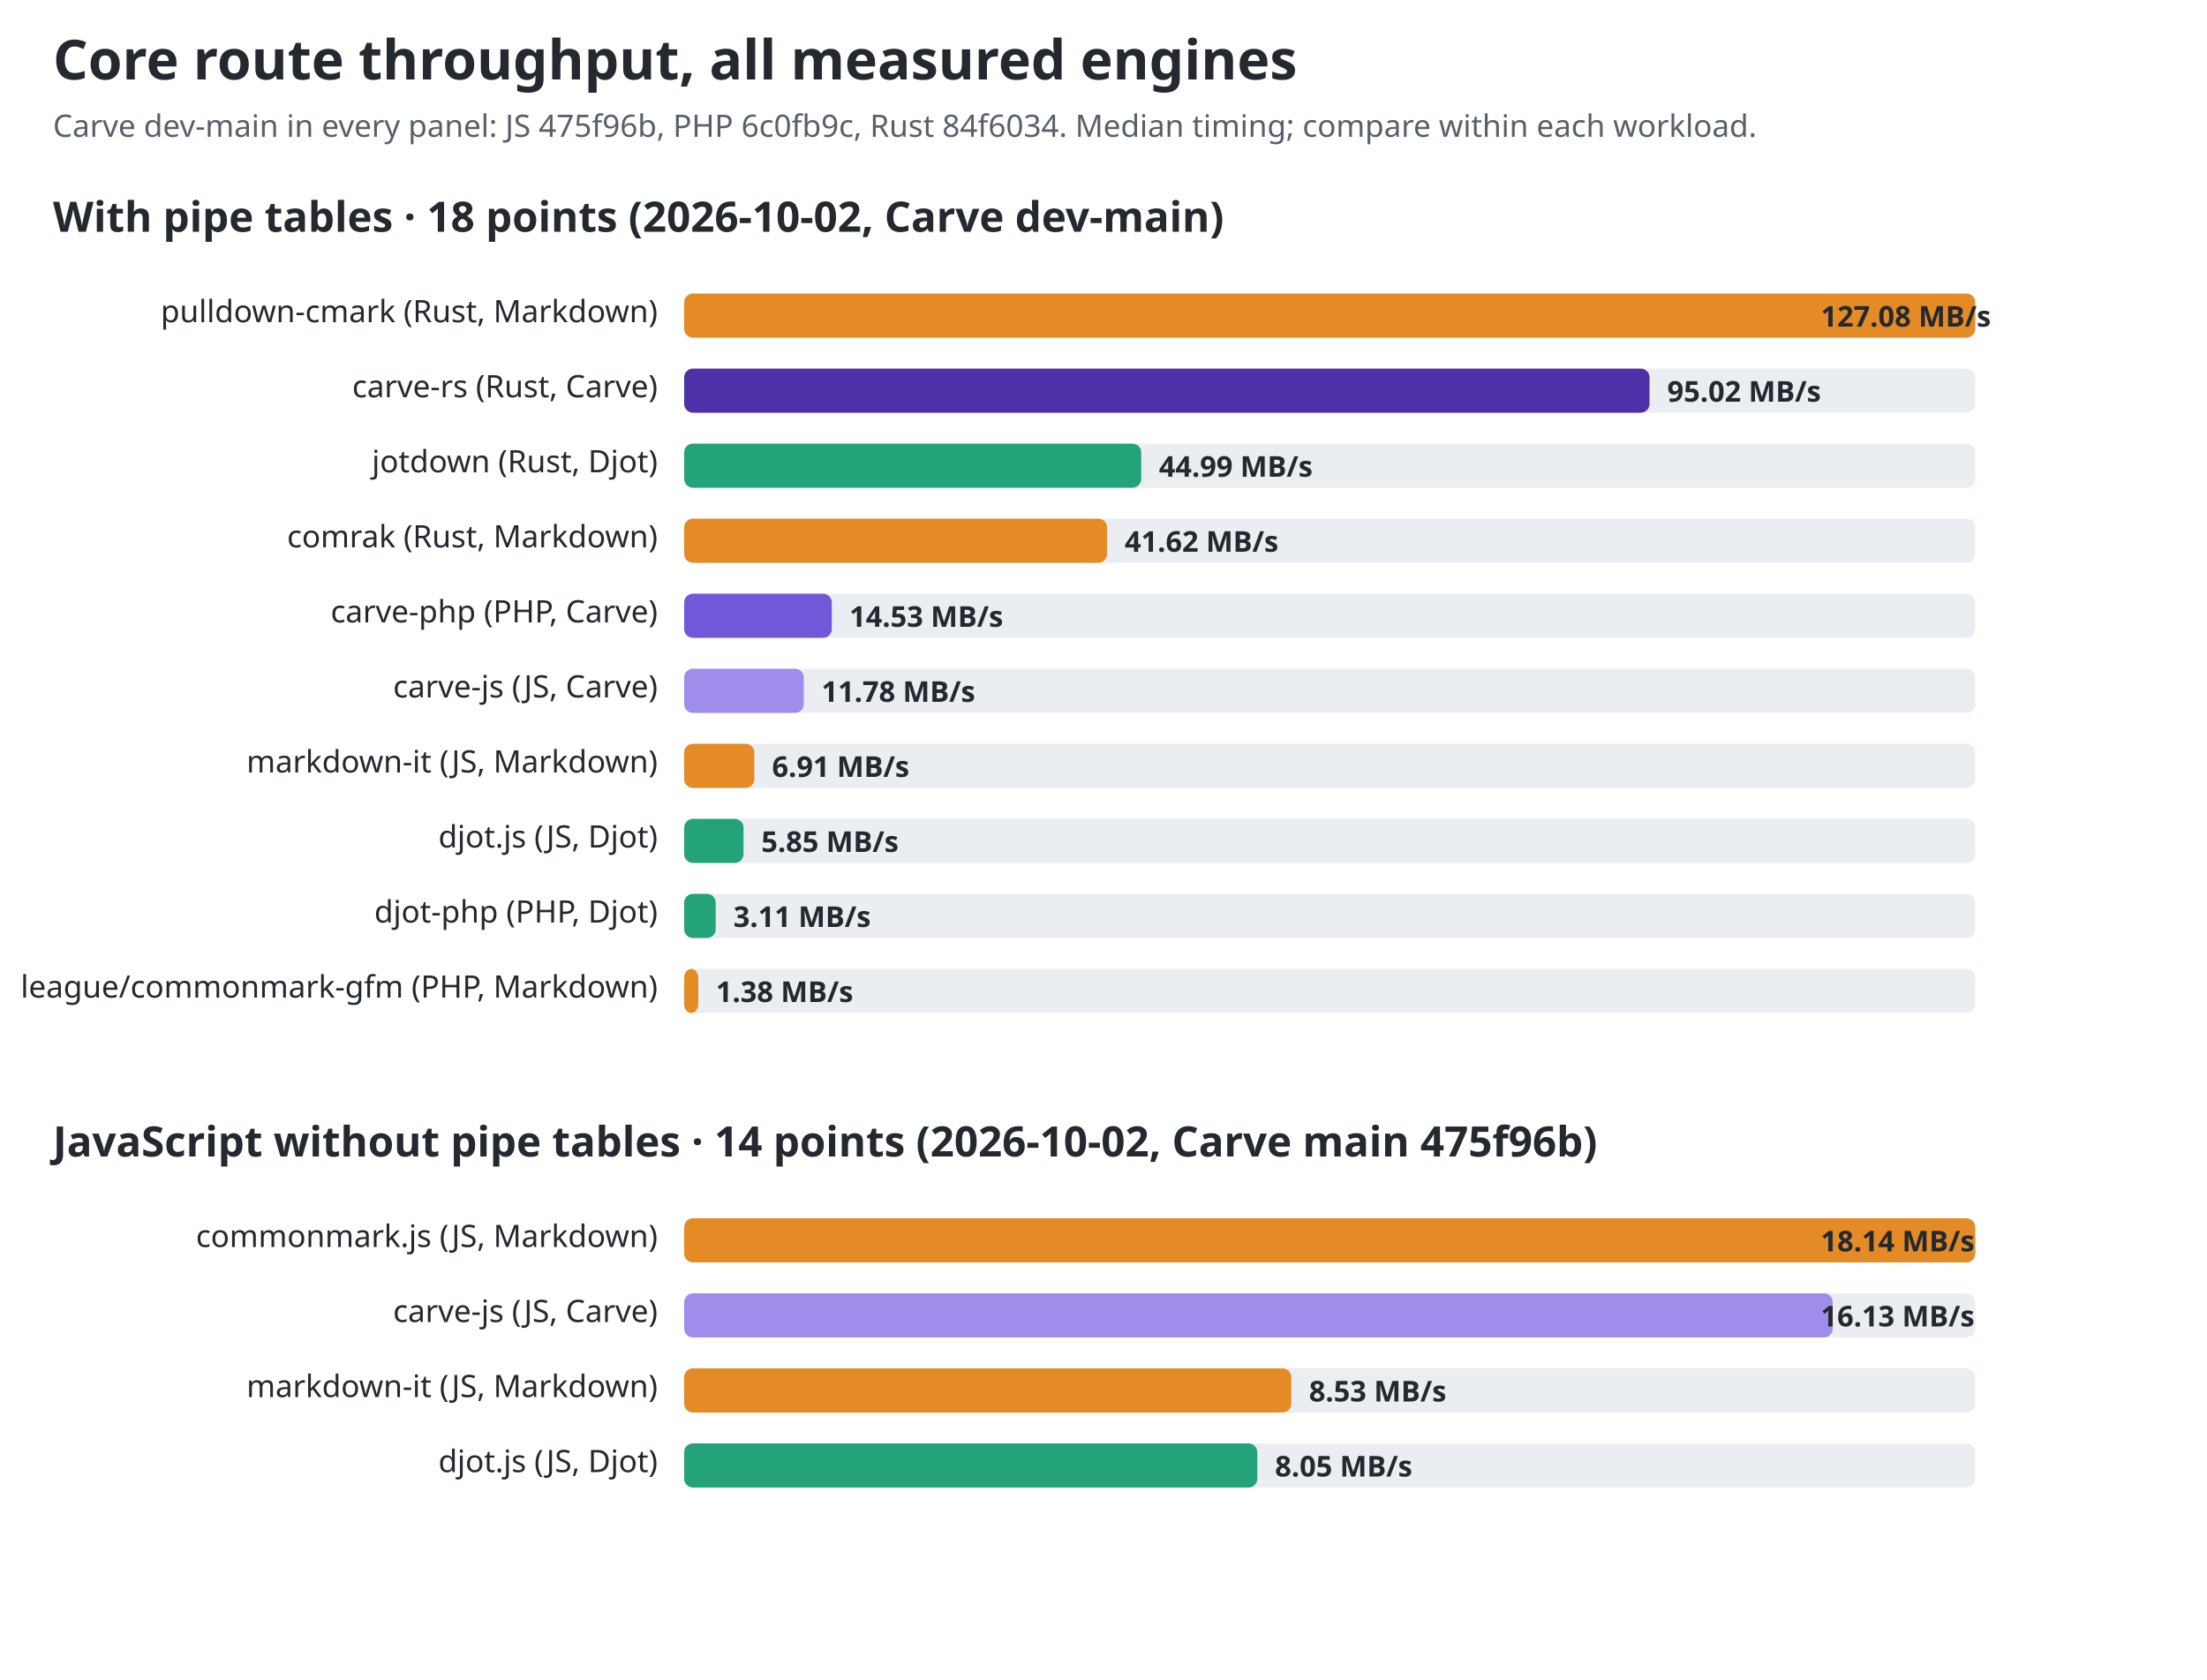
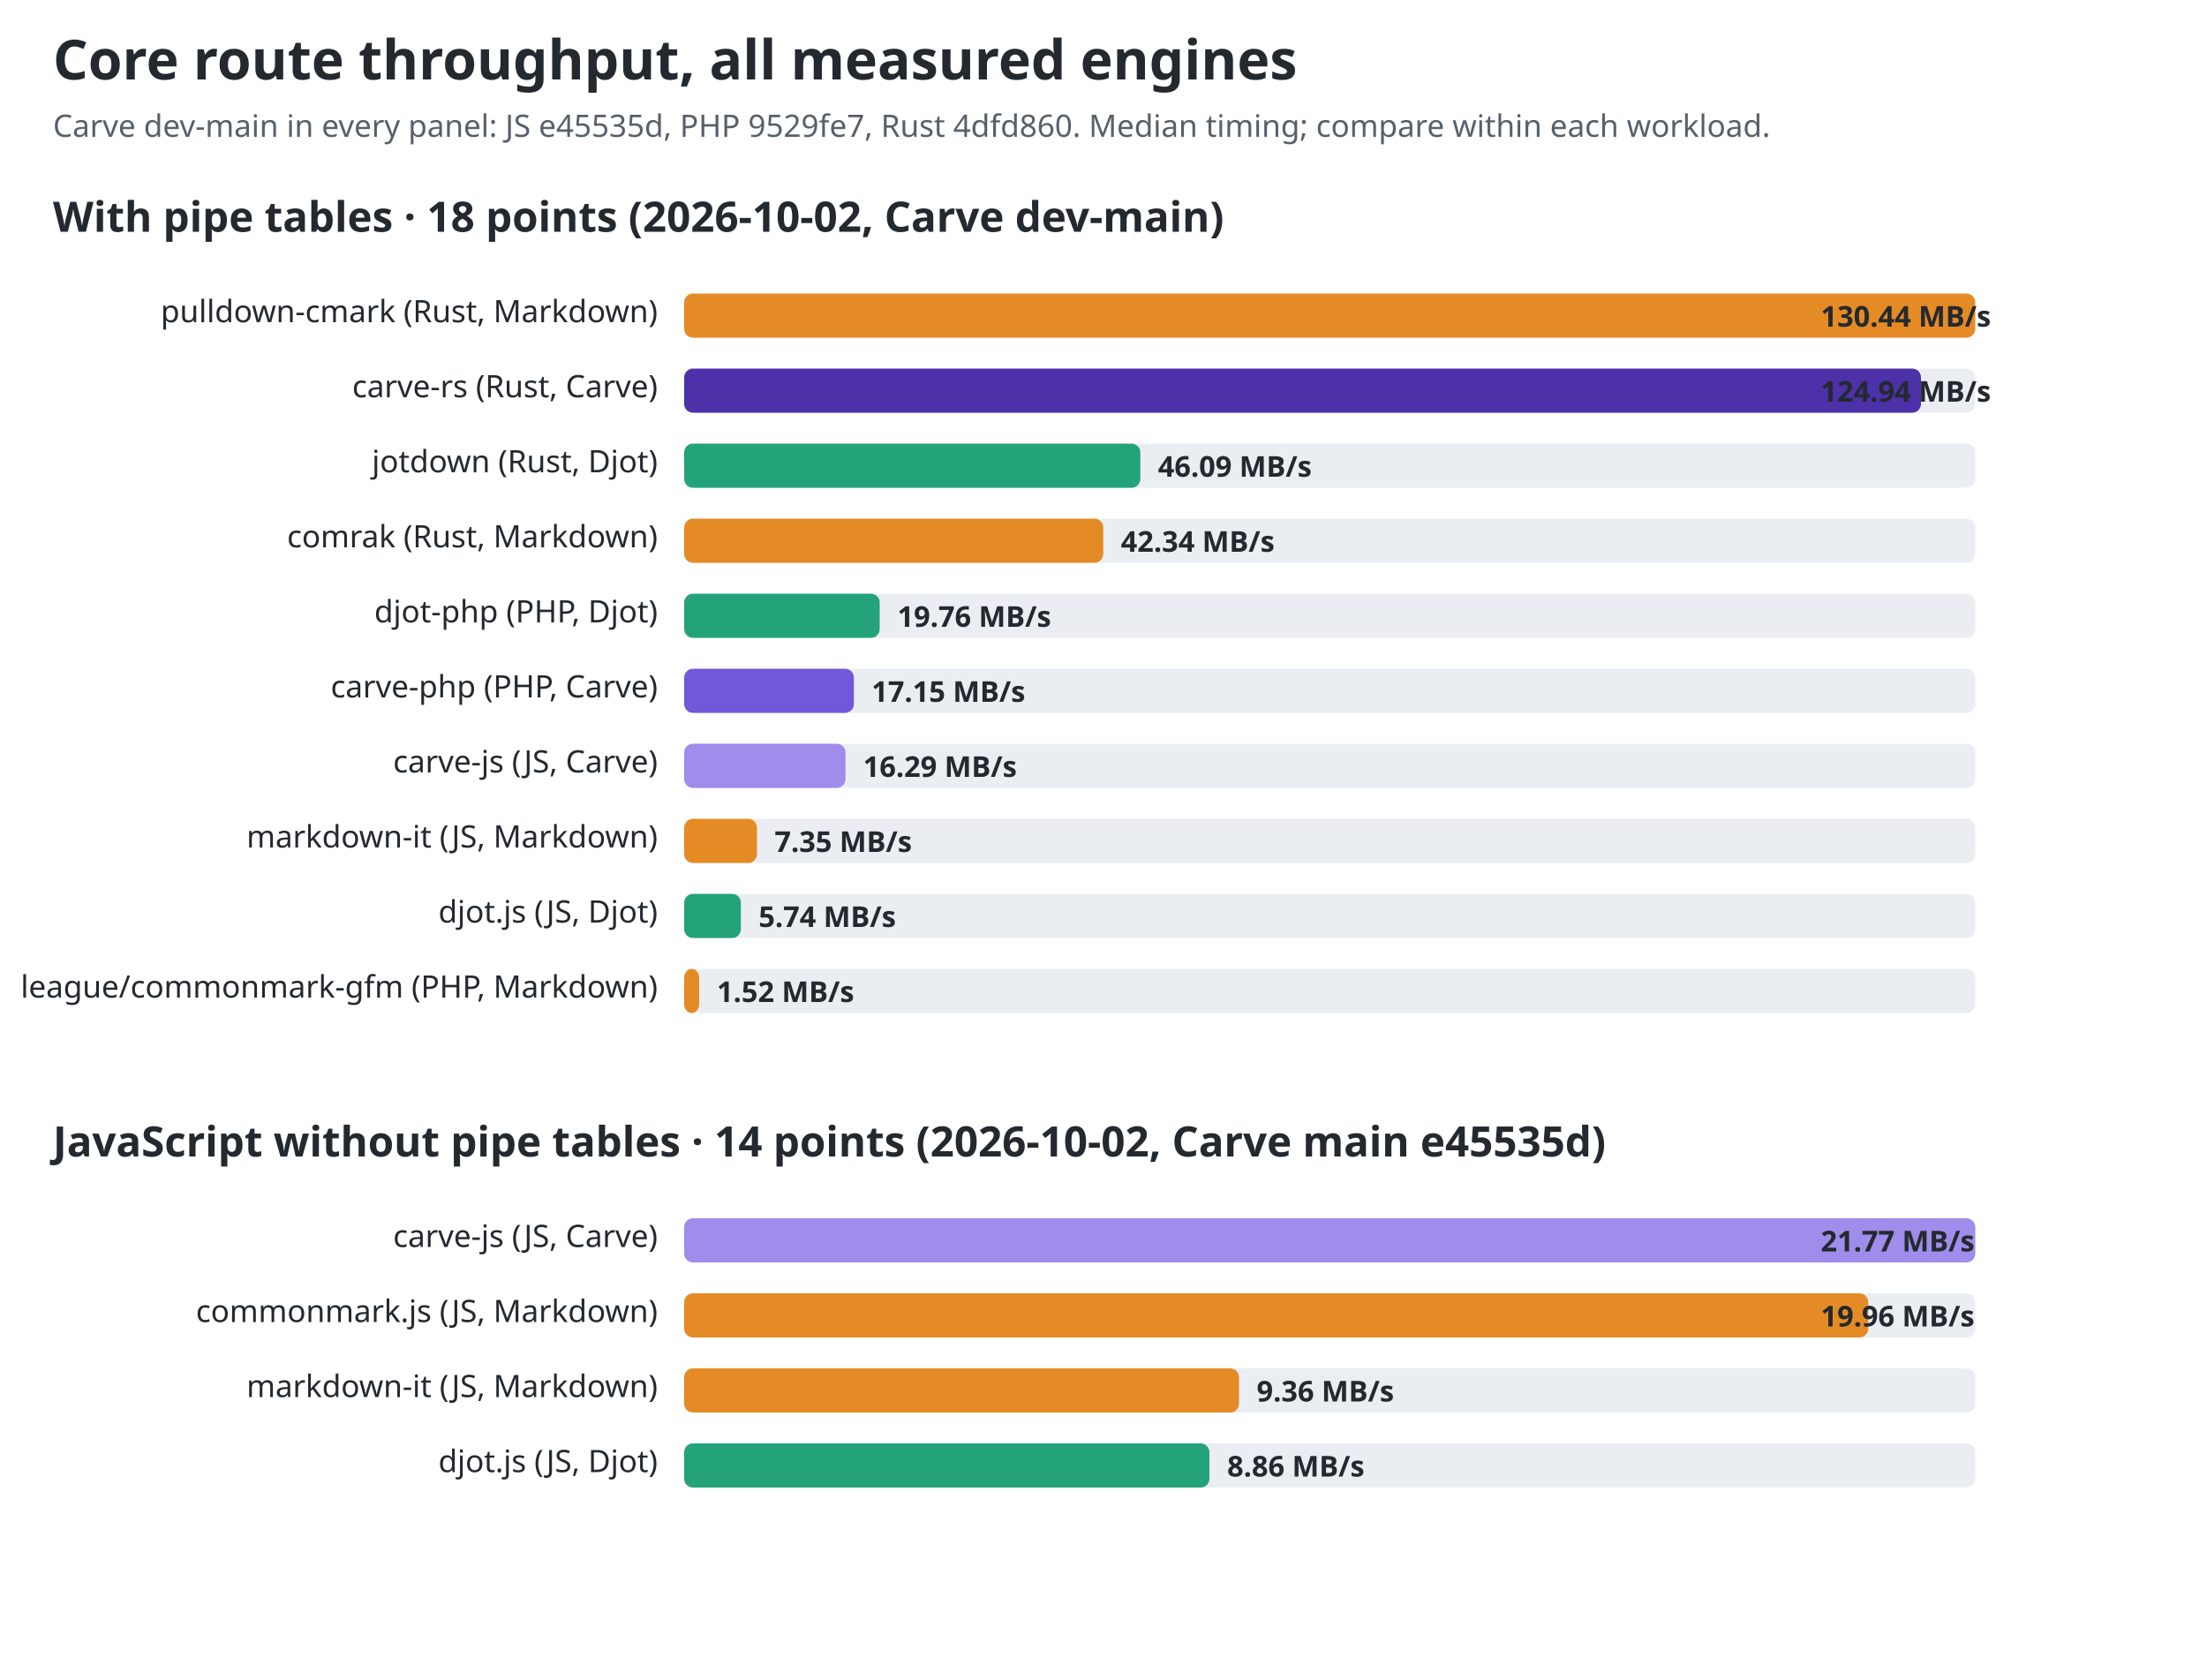
<svg xmlns="http://www.w3.org/2000/svg" width="1000" height="761" viewBox="0 0 1000 761" role="img" aria-labelledby="title desc">
  <style>text{font-family:ui-sans-serif,system-ui,sans-serif;fill:#24292f}.title{font-size:25px;font-weight:700}.sub{font-size:14px;fill:#57606a}.group{font-size:19px;font-weight:650}.label{font-size:14px}.value{font-size:13px;font-weight:650;fill:#24292f}.track{fill:#eaeef2}@media(prefers-color-scheme:dark){text,.value{fill:#f0f6fc}.sub{fill:#8c959f}.track{fill:#30363d}}</style>
  <text id="chart-title" class="title" x="24" y="36">Core route throughput, all measured engines</text>
-   <text class="sub" x="24" y="62">Carve dev-main in every panel: JS 475f96b, PHP 6c0fb9c, Rust 84f6034. Median timing; compare within each workload.</text>
+   <text class="sub" x="24" y="62">Carve dev-main in every panel: JS e45535d, PHP 9529fe7, Rust 4dfd860. Median timing; compare within each workload.</text>
  <text class="group" x="24" y="105">With pipe tables · 18 points (2026-10-02, Carve dev-main)</text>
  <text class="label" x="298" y="146" text-anchor="end">pulldown-cmark (Rust, Markdown)</text>
  <rect class="track" x="310" y="133" width="585" height="20" rx="4" />
  <rect x="310" y="133" width="585.0" height="20" rx="4" fill="#e58b25" />
-   <text class="value" x="825" y="148">127.08 MB/s</text>
+   <text class="value" x="825" y="148">130.44 MB/s</text>
  <text class="label" x="298" y="180" text-anchor="end">carve-rs (Rust, Carve)</text>
  <rect class="track" x="310" y="167" width="585" height="20" rx="4" />
-   <rect x="310" y="167" width="437.4" height="20" rx="4" fill="#4c31a8" />
-   <text class="value" x="755.44" y="182">95.02 MB/s</text>
+   <rect x="310" y="167" width="560.4" height="20" rx="4" fill="#4c31a8" />
+   <text class="value" x="825" y="182">124.94 MB/s</text>
  <text class="label" x="298" y="214" text-anchor="end">jotdown (Rust, Djot)</text>
  <rect class="track" x="310" y="201" width="585" height="20" rx="4" />
-   <rect x="310" y="201" width="207.1" height="20" rx="4" fill="#24a37a" />
-   <text class="value" x="525.116" y="216">44.99 MB/s</text>
+   <rect x="310" y="201" width="206.7" height="20" rx="4" fill="#24a37a" />
+   <text class="value" x="524.692" y="216">46.09 MB/s</text>
  <text class="label" x="298" y="248" text-anchor="end">comrak (Rust, Markdown)</text>
  <rect class="track" x="310" y="235" width="585" height="20" rx="4" />
-   <rect x="310" y="235" width="191.6" height="20" rx="4" fill="#e58b25" />
-   <text class="value" x="509.606" y="250">41.62 MB/s</text>
-   <text class="label" x="298" y="282" text-anchor="end">carve-php (PHP, Carve)</text>
+   <rect x="310" y="235" width="189.9" height="20" rx="4" fill="#e58b25" />
+   <text class="value" x="507.876" y="250">42.34 MB/s</text>
+   <text class="label" x="298" y="282" text-anchor="end">djot-php (PHP, Djot)</text>
  <rect class="track" x="310" y="269" width="585" height="20" rx="4" />
-   <rect x="310" y="269" width="66.9" height="20" rx="4" fill="#7357d9" />
-   <text class="value" x="384.869" y="284">14.53 MB/s</text>
-   <text class="label" x="298" y="316" text-anchor="end">carve-js (JS, Carve)</text>
+   <rect x="310" y="269" width="88.6" height="20" rx="4" fill="#24a37a" />
+   <text class="value" x="406.602" y="284">19.76 MB/s</text>
+   <text class="label" x="298" y="316" text-anchor="end">carve-php (PHP, Carve)</text>
  <rect class="track" x="310" y="303" width="585" height="20" rx="4" />
-   <rect x="310" y="303" width="54.2" height="20" rx="4" fill="#a08ceb" />
-   <text class="value" x="372.221" y="318">11.78 MB/s</text>
-   <text class="label" x="298" y="350" text-anchor="end">markdown-it (JS, Markdown)</text>
+   <rect x="310" y="303" width="76.9" height="20" rx="4" fill="#7357d9" />
+   <text class="value" x="394.906" y="318">17.15 MB/s</text>
+   <text class="label" x="298" y="350" text-anchor="end">carve-js (JS, Carve)</text>
  <rect class="track" x="310" y="337" width="585" height="20" rx="4" />
-   <rect x="310" y="337" width="31.8" height="20" rx="4" fill="#e58b25" />
-   <text class="value" x="349.808" y="352">6.91 MB/s</text>
-   <text class="label" x="298" y="384" text-anchor="end">djot.js (JS, Djot)</text>
+   <rect x="310" y="337" width="73.1" height="20" rx="4" fill="#a08ceb" />
+   <text class="value" x="391.081" y="352">16.29 MB/s</text>
+   <text class="label" x="298" y="384" text-anchor="end">markdown-it (JS, Markdown)</text>
  <rect class="track" x="310" y="371" width="585" height="20" rx="4" />
-   <rect x="310" y="371" width="26.9" height="20" rx="4" fill="#24a37a" />
-   <text class="value" x="344.942" y="386">5.85 MB/s</text>
-   <text class="label" x="298" y="418" text-anchor="end">djot-php (PHP, Djot)</text>
+   <rect x="310" y="371" width="33.0" height="20" rx="4" fill="#e58b25" />
+   <text class="value" x="350.97" y="386">7.35 MB/s</text>
+   <text class="label" x="298" y="418" text-anchor="end">djot.js (JS, Djot)</text>
  <rect class="track" x="310" y="405" width="585" height="20" rx="4" />
-   <rect x="310" y="405" width="14.3" height="20" rx="4" fill="#24a37a" />
-   <text class="value" x="332.329" y="420">3.11 MB/s</text>
+   <rect x="310" y="405" width="25.7" height="20" rx="4" fill="#24a37a" />
+   <text class="value" x="343.727" y="420">5.74 MB/s</text>
  <text class="label" x="298" y="452" text-anchor="end">league/commonmark-gfm (PHP, Markdown)</text>
  <rect class="track" x="310" y="439" width="585" height="20" rx="4" />
-   <rect x="310" y="439" width="6.4" height="20" rx="4" fill="#e58b25" />
-   <text class="value" x="324.368" y="454">1.38 MB/s</text>
-   <text class="group" x="24" y="524">JavaScript without pipe tables · 14 points (2026-10-02, Carve main 475f96b)</text>
-   <text class="label" x="298" y="565" text-anchor="end">commonmark.js (JS, Markdown)</text>
+   <rect x="310" y="439" width="6.8" height="20" rx="4" fill="#e58b25" />
+   <text class="value" x="324.814" y="454">1.52 MB/s</text>
+   <text class="group" x="24" y="524">JavaScript without pipe tables · 14 points (2026-10-02, Carve main e45535d)</text>
+   <text class="label" x="298" y="565" text-anchor="end">carve-js (JS, Carve)</text>
  <rect class="track" x="310" y="552" width="585" height="20" rx="4" />
-   <rect x="310" y="552" width="585.0" height="20" rx="4" fill="#e58b25" />
-   <text class="value" x="825" y="567">18.14 MB/s</text>
-   <text class="label" x="298" y="599" text-anchor="end">carve-js (JS, Carve)</text>
+   <rect x="310" y="552" width="585.0" height="20" rx="4" fill="#a08ceb" />
+   <text class="value" x="825" y="567">21.77 MB/s</text>
+   <text class="label" x="298" y="599" text-anchor="end">commonmark.js (JS, Markdown)</text>
  <rect class="track" x="310" y="586" width="585" height="20" rx="4" />
-   <rect x="310" y="586" width="520.4" height="20" rx="4" fill="#a08ceb" />
-   <text class="value" x="825" y="601">16.13 MB/s</text>
+   <rect x="310" y="586" width="536.5" height="20" rx="4" fill="#e58b25" />
+   <text class="value" x="825" y="601">19.96 MB/s</text>
  <text class="label" x="298" y="633" text-anchor="end">markdown-it (JS, Markdown)</text>
  <rect class="track" x="310" y="620" width="585" height="20" rx="4" />
-   <rect x="310" y="620" width="275.1" height="20" rx="4" fill="#e58b25" />
-   <text class="value" x="593.135" y="635">8.53 MB/s</text>
+   <rect x="310" y="620" width="251.4" height="20" rx="4" fill="#e58b25" />
+   <text class="value" x="569.416" y="635">9.36 MB/s</text>
  <text class="label" x="298" y="667" text-anchor="end">djot.js (JS, Djot)</text>
  <rect class="track" x="310" y="654" width="585" height="20" rx="4" />
-   <rect x="310" y="654" width="259.7" height="20" rx="4" fill="#24a37a" />
-   <text class="value" x="577.701" y="669">8.05 MB/s</text>
+   <rect x="310" y="654" width="238.0" height="20" rx="4" fill="#24a37a" />
+   <text class="value" x="556.044" y="669">8.86 MB/s</text>
</svg>
